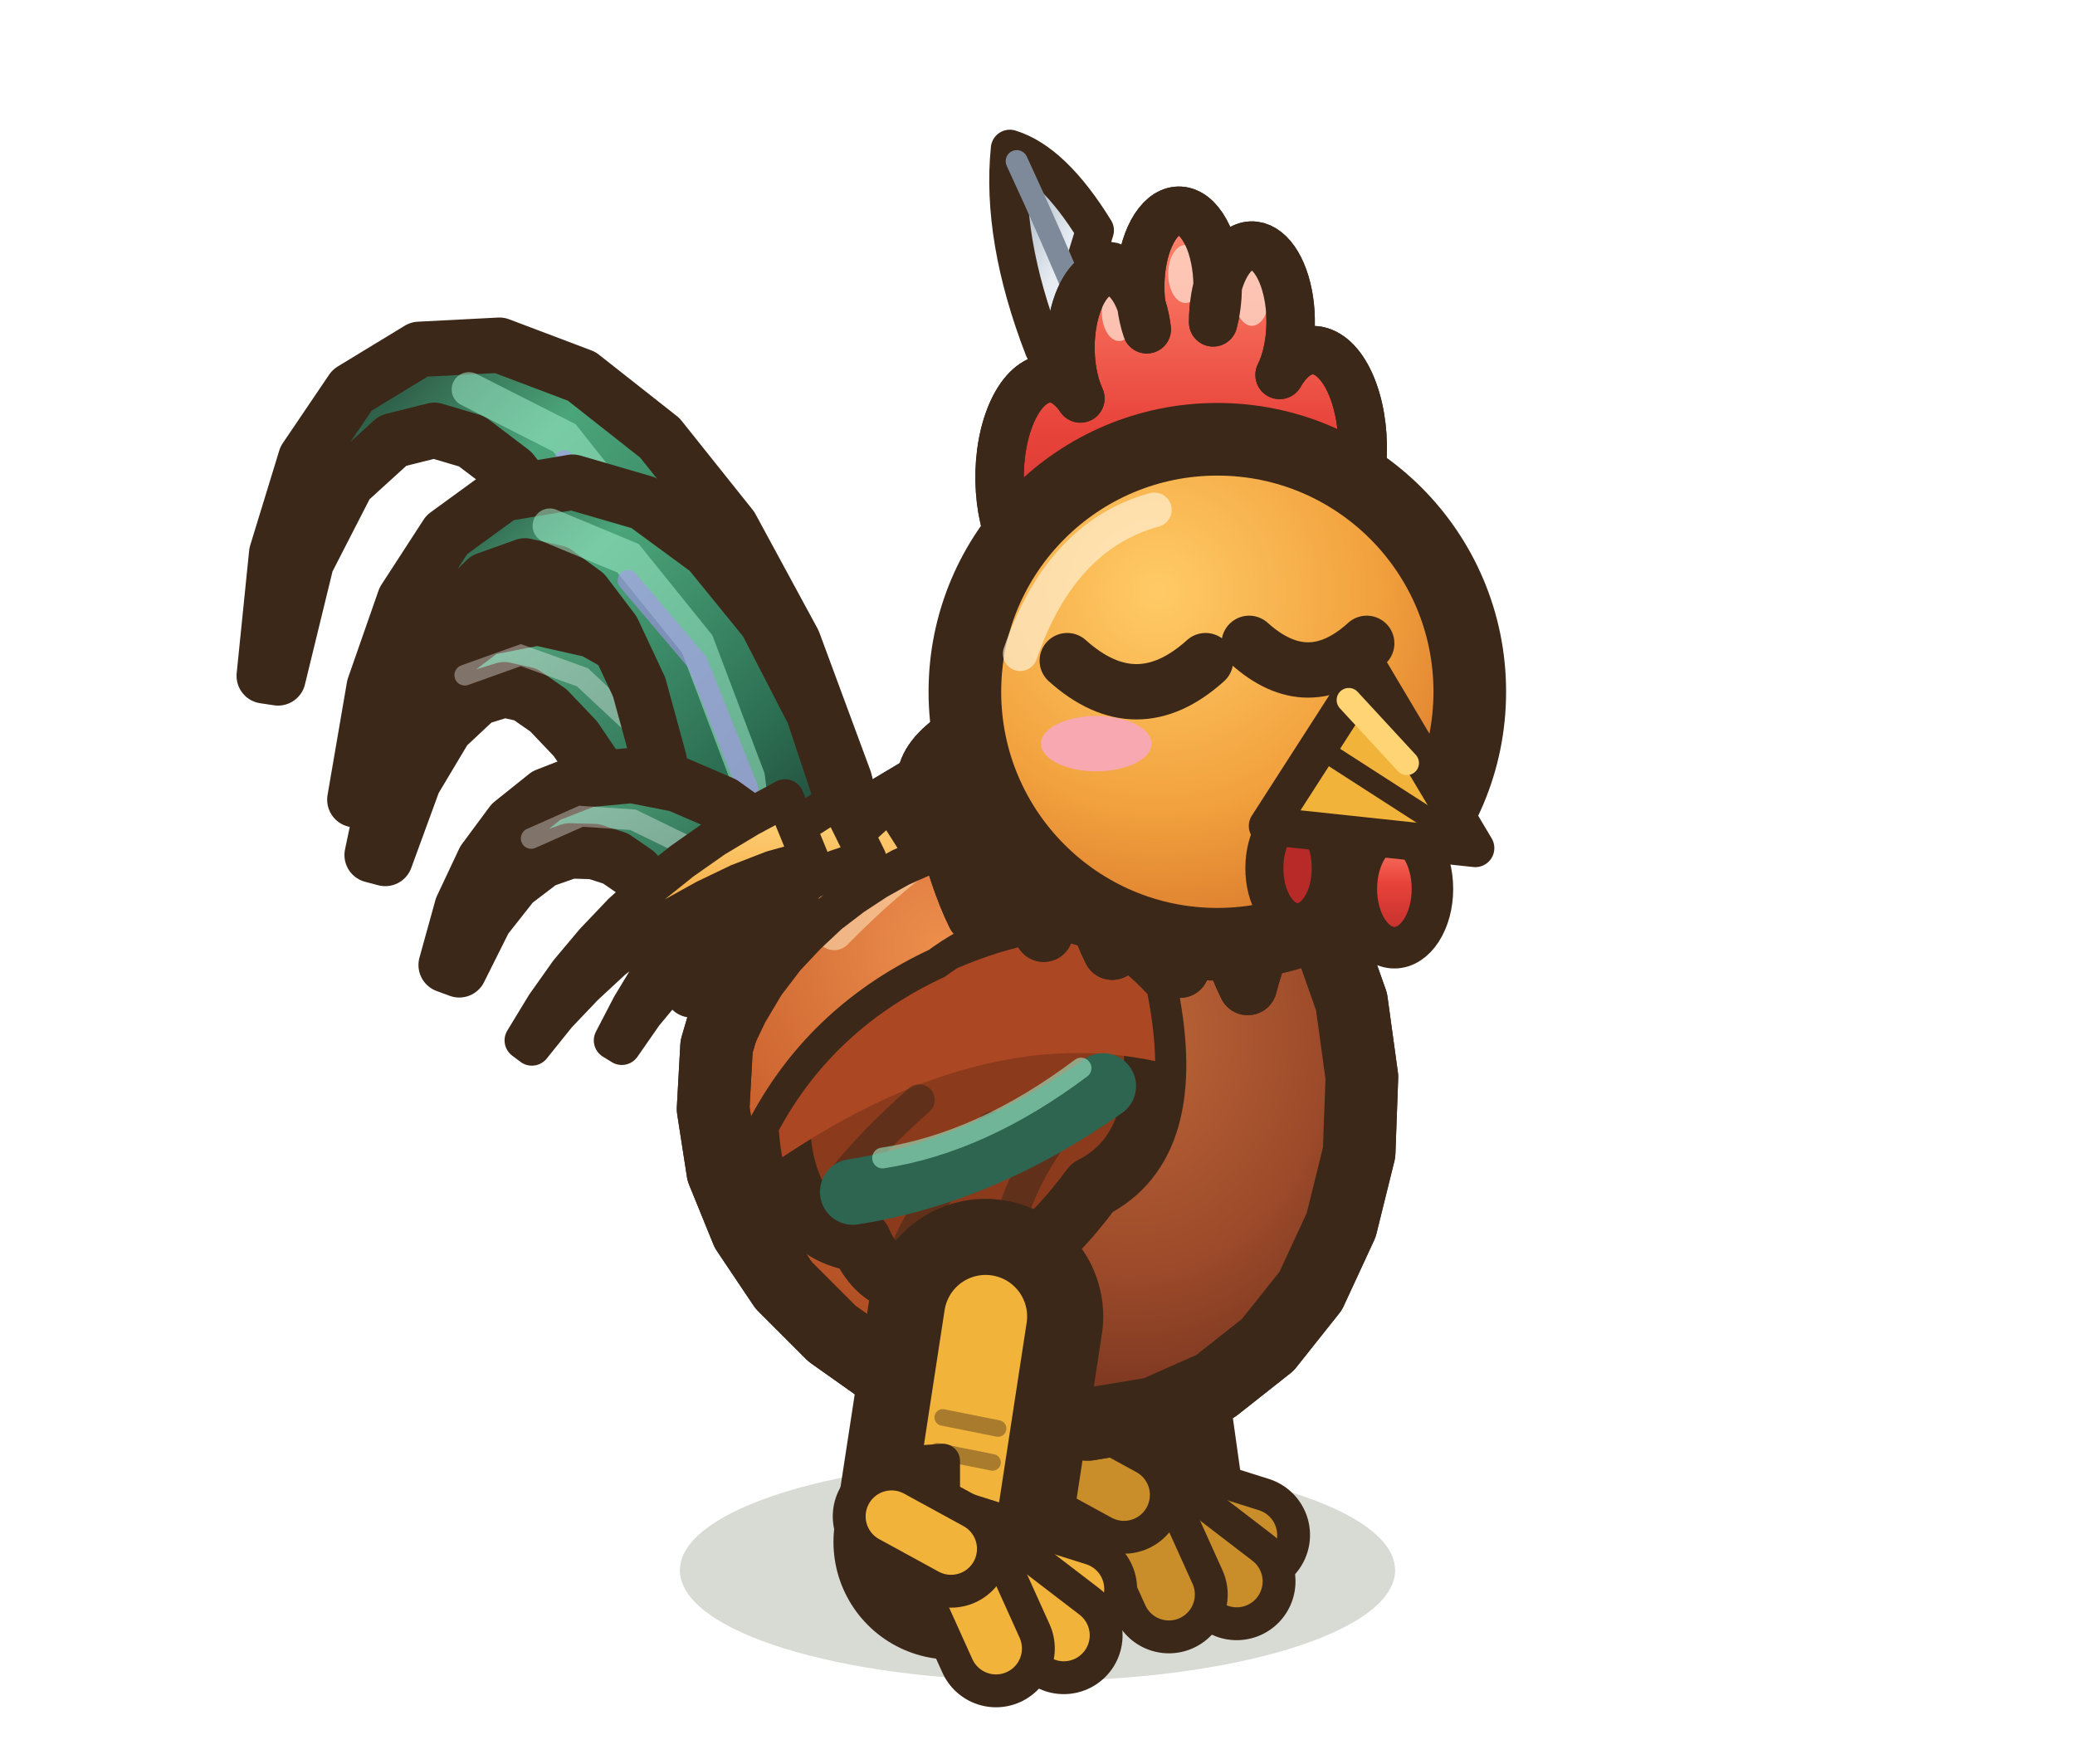
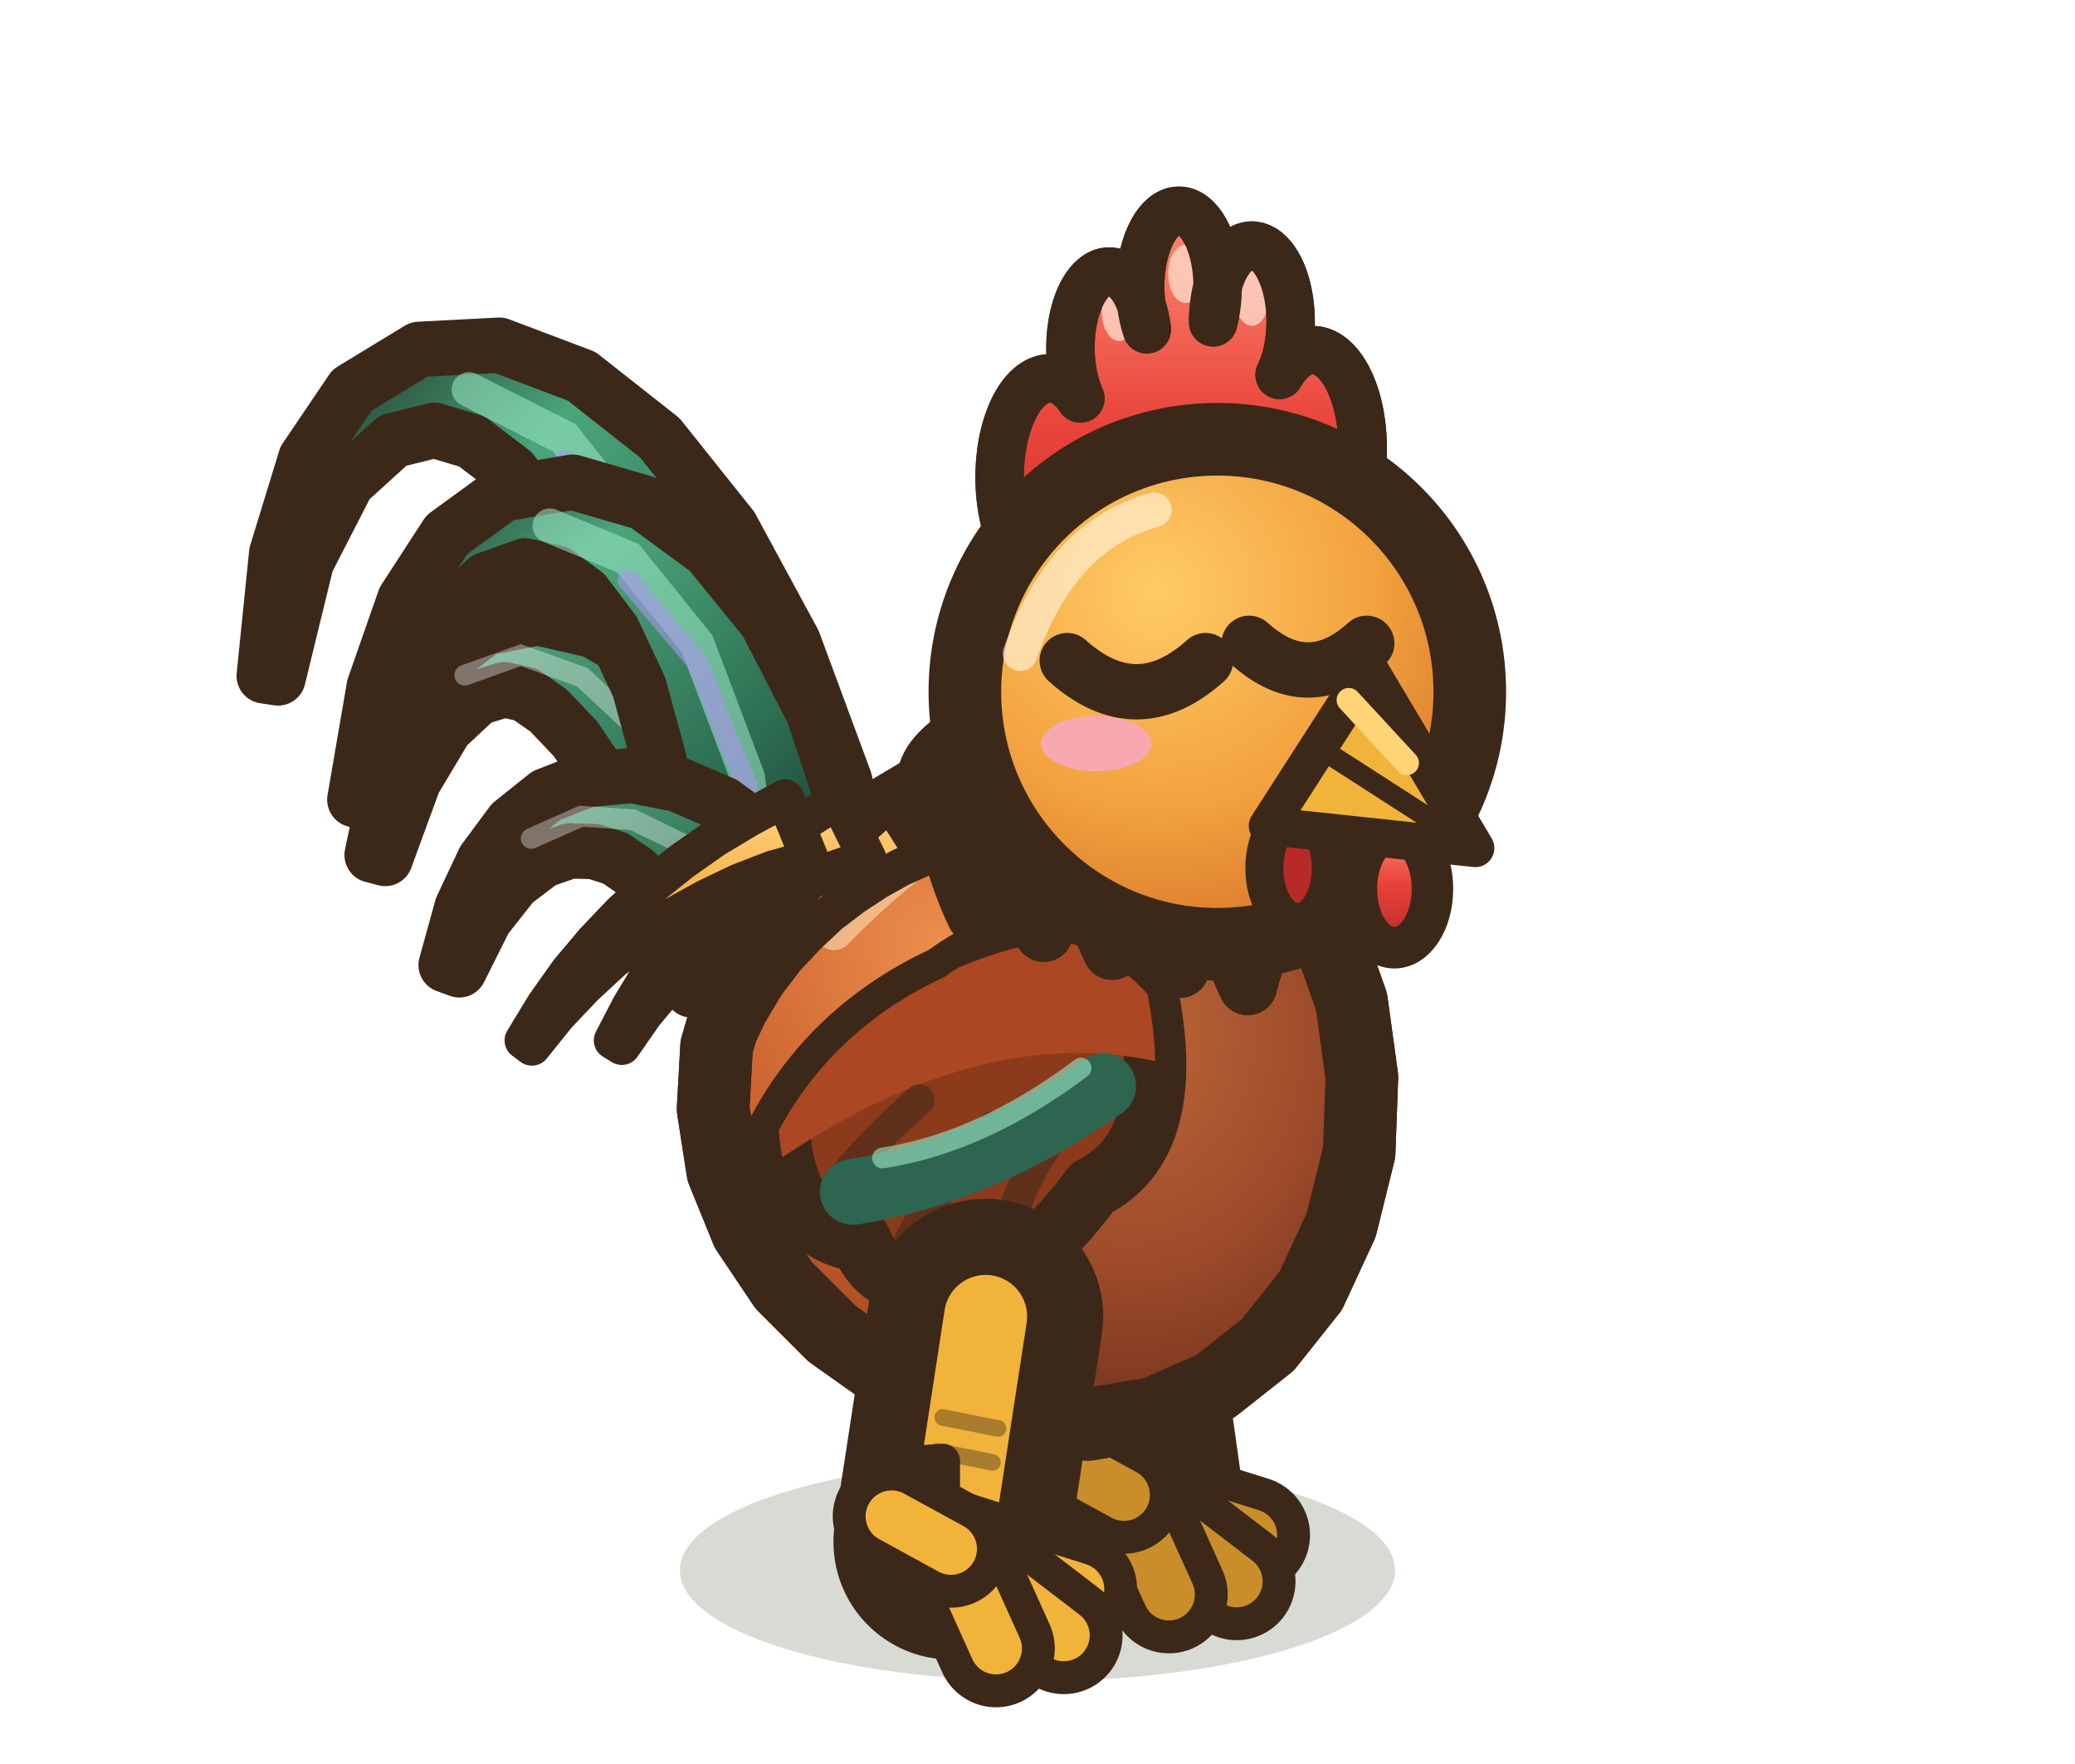
<svg xmlns="http://www.w3.org/2000/svg" width="30" height="25.5" viewBox="-15 -22.5 30 25.5">
  <defs>
    <radialGradient id="coq-avant-clignement-co" cx="35%" cy="28%" r="75%">
      <stop offset="0" stop-color="#EC8E4C" />
      <stop offset="0.55" stop-color="#C85E2C" />
      <stop offset="1" stop-color="#913E1C" />
    </radialGradient>
    <radialGradient id="coq-avant-clignement-po" cx="40%" cy="30%" r="70%">
      <stop offset="0" stop-color="#BE6638" />
      <stop offset="0.6" stop-color="#9C4A2A" />
      <stop offset="1" stop-color="#74331E" />
    </radialGradient>
    <radialGradient id="coq-avant-clignement-te" cx="38%" cy="30%" r="72%">
      <stop offset="0" stop-color="#FFCB66" />
      <stop offset="0.6" stop-color="#F2A23E" />
      <stop offset="1" stop-color="#D9782C" />
    </radialGradient>
    <linearGradient id="coq-avant-clignement-q" x1="1" y1="1" x2="0" y2="0">
      <stop offset="0" stop-color="#16211D" />
      <stop offset="0.35" stop-color="#2C6E52" />
      <stop offset="0.7" stop-color="#4BA57A" />
      <stop offset="1" stop-color="#16211D" />
    </linearGradient>
    <linearGradient id="coq-avant-clignement-c" x1="1" y1="1" x2="0" y2="0">
      <stop offset="0" stop-color="#1F3D33" />
      <stop offset="0.5" stop-color="#33785A" />
      <stop offset="1" stop-color="#5DB488" />
    </linearGradient>
    <linearGradient id="coq-avant-clignement-cr" x1="0" y1="0" x2="0" y2="1">
      <stop offset="0" stop-color="#FF8A70" />
      <stop offset="0.45" stop-color="#E8433A" />
      <stop offset="1" stop-color="#B82A28" />
-     </linearGradient>
-     <linearGradient id="coq-avant-clignement-mo" x1="1" y1="1" x2="0" y2="0">
-       <stop offset="0" stop-color="#FFFFFF" />
-       <stop offset="0.6" stop-color="#E6ECF2" />
-       <stop offset="1" stop-color="#8E9AAA" />
    </linearGradient>
    <linearGradient id="coq-avant-clignement-be" x1="0" y1="0" x2="0" y2="1">
      <stop offset="0" stop-color="#FFD474" />
      <stop offset="0.55" stop-color="#F2B33B" />
      <stop offset="1" stop-color="#D08A22" />
    </linearGradient>
    <linearGradient id="coq-avant-clignement-ca" x1="0" y1="0" x2="0" y2="1">
      <stop offset="0" stop-color="#FFD67E" />
      <stop offset="0.5" stop-color="#F4A63E" />
      <stop offset="1" stop-color="#DB7428" />
    </linearGradient>
  </defs>
  <ellipse cx="0" cy="0.2" rx="5.17" ry="1.6" fill="rgba(40,55,20,.18)" />
  <ellipse cx="1.59" cy="-0.1" rx="1.5" ry="0.55" fill="rgba(40,55,20,.24)" stroke="none" />
  <path d="M0.75,-4.55 L1.25,-0.99" stroke="#3C2819" stroke-width="3.4" stroke-linecap="round" />
  <path d="M0.75,-4.55 L1.25,-0.99" stroke="#C98E2A" stroke-width="1.2" stroke-linecap="round" />
  <path d="M0.85,-2.24 L0.16,-2.19 L0.85,-1.64 Z" fill="#C98E2A" stroke="#3C2819" stroke-width="0.5" stroke-linejoin="round" stroke-linecap="round" />
  <path d="M0.57,-2.95 L1.38,-2.79" fill="none" stroke="rgba(60,40,25,.4)" stroke-width="0.24" stroke-linecap="round" stroke-linejoin="round" />
  <path d="M0.65,-2.41 L1.45,-2.25" fill="none" stroke="rgba(60,40,25,.4)" stroke-width="0.24" stroke-linecap="round" stroke-linejoin="round" />
  <path d="M0.78,-1.52 L1.58,-1.36" fill="none" stroke="rgba(60,40,25,.4)" stroke-width="0.24" stroke-linecap="round" stroke-linejoin="round" />
  <path d="M1.25,-0.89 l1.84,0.58" fill="none" stroke="#3C2819" stroke-width="1.7" stroke-linecap="round" stroke-linejoin="round" />
  <path d="M1.25,-0.89 l1.84,0.58" fill="none" stroke="#C98E2A" stroke-width="0.75" stroke-linecap="round" stroke-linejoin="round" />
  <path d="M1.25,-0.89 l1.63,1.25" fill="none" stroke="#3C2819" stroke-width="1.7" stroke-linecap="round" stroke-linejoin="round" />
  <path d="M1.25,-0.89 l1.63,1.25" fill="none" stroke="#C98E2A" stroke-width="0.75" stroke-linecap="round" stroke-linejoin="round" />
  <path d="M1.25,-0.89 l0.65,1.44" fill="none" stroke="#3C2819" stroke-width="1.7" stroke-linecap="round" stroke-linejoin="round" />
  <path d="M1.25,-0.89 l0.65,1.44" fill="none" stroke="#C98E2A" stroke-width="0.75" stroke-linecap="round" stroke-linejoin="round" />
  <path d="M1.25,-0.89 l-0.86,-0.47" fill="none" stroke="#3C2819" stroke-width="1.7" stroke-linecap="round" stroke-linejoin="round" />
  <path d="M1.25,-0.89 l-0.86,-0.47" fill="none" stroke="#C98E2A" stroke-width="0.75" stroke-linecap="round" stroke-linejoin="round" />
  <path d="M-2.23,-8.97 L-2.79,-11.22 L-3.53,-13.22 L-4.43,-14.88 L-5.46,-16.17 L-6.59,-17.06 L-7.78,-17.51 L-8.94,-17.45 L-9.91,-16.86 L-10.58,-15.87 L-11,-14.5 L-11.18,-12.73 L-10.98,-12.7 L-10.57,-14.38 L-9.98,-15.53 L-9.32,-16.13 L-8.72,-16.28 L-8.18,-16.12 L-7.6,-15.68 L-7,-14.91 L-6.43,-13.8 L-5.95,-12.36 L-5.62,-10.61 L-5.5,-8.47 Z" fill="url(#coq-avant-clignement-q)" stroke="#3C2819" stroke-width="0.8" stroke-linejoin="round" stroke-linecap="round" />
  <path d="M-3.87,-8.72 L-4.49,-12.02 L-5.54,-14.53 L-6.84,-16.17 L-8.22,-16.87" fill="none" stroke="#9CEBC8" stroke-width="0.5" stroke-linecap="round" opacity="0.55" />
  <path d="M-3.87,-8.72 L-4.49,-11.87 L-5.54,-14.27 L-6.84,-15.84" fill="none" stroke="#A894EC" stroke-width="0.3" stroke-linecap="round" opacity="0.6" />
  <path d="M-2.73,-9.25 L-3.44,-10.4 L-4.16,-11.43 L-4.9,-12.28 L-5.65,-12.95 L-6.43,-13.39 L-7.23,-13.57 L-7.99,-13.42 L-8.6,-12.96 L-9.04,-12.27 L-9.37,-11.33 L-9.62,-10.14 L-9.43,-10.09 L-9.02,-11.21 L-8.56,-11.98 L-8.1,-12.41 L-7.71,-12.53 L-7.4,-12.46 L-7.07,-12.23 L-6.68,-11.82 L-6.26,-11.2 L-5.82,-10.39 L-5.4,-9.39 L-5,-8.19 Z" fill="url(#coq-avant-clignement-c)" stroke="#3C2819" stroke-width="0.8" stroke-linejoin="round" stroke-linecap="round" />
  <path d="M-3.87,-8.72 L-4.74,-10.5 L-5.66,-11.85 L-6.58,-12.71 L-7.47,-13.03 L-8.28,-12.74" fill="none" stroke="rgba(255,255,255,.35)" stroke-width="0.3" stroke-linecap="round" />
  <path d="M-2.37,-8.85 L-2.71,-10.61 L-3.24,-12.2 L-3.92,-13.52 L-4.75,-14.54 L-5.69,-15.23 L-6.72,-15.53 L-7.73,-15.36 L-8.54,-14.77 L-9.15,-13.83 L-9.59,-12.57 L-9.87,-10.94 L-9.67,-10.89 L-9.2,-12.44 L-8.6,-13.51 L-7.97,-14.12 L-7.41,-14.32 L-6.96,-14.22 L-6.55,-13.92 L-6.14,-13.38 L-5.76,-12.57 L-5.47,-11.51 L-5.32,-10.2 L-5.36,-8.58 Z" fill="url(#coq-avant-clignement-q)" stroke="#3C2819" stroke-width="0.8" stroke-linejoin="round" stroke-linecap="round" />
  <path d="M-3.87,-8.72 L-4.19,-11.26 L-4.92,-13.19 L-5.92,-14.43 L-7.05,-14.9" fill="none" stroke="#9CEBC8" stroke-width="0.5" stroke-linecap="round" opacity="0.55" />
  <path d="M-3.87,-8.72 L-4.19,-11.11 L-4.92,-12.93 L-5.92,-14.11" fill="none" stroke="#A894EC" stroke-width="0.3" stroke-linecap="round" opacity="0.6" />
  <path d="M-2.86,-9.28 L-3.36,-9.88 L-3.94,-10.44 L-4.55,-10.88 L-5.2,-11.16 L-5.86,-11.29 L-6.51,-11.23 L-7.1,-11 L-7.6,-10.6 L-8,-10.06 L-8.32,-9.38 L-8.55,-8.55 L-8.36,-8.48 L-7.99,-9.22 L-7.58,-9.74 L-7.16,-10.06 L-6.76,-10.2 L-6.41,-10.19 L-6.1,-10.09 L-5.81,-9.89 L-5.53,-9.6 L-5.27,-9.23 L-5.05,-8.77 L-4.87,-8.15 Z" fill="url(#coq-avant-clignement-c)" stroke="#3C2819" stroke-width="0.8" stroke-linejoin="round" stroke-linecap="round" />
  <path d="M-3.87,-8.72 L-4.43,-9.63 L-5.11,-10.29 L-5.85,-10.65 L-6.6,-10.7 L-7.32,-10.38" fill="none" stroke="rgba(255,255,255,.35)" stroke-width="0.3" stroke-linecap="round" />
  <path d="M4.69,-6.93 L4.65,-5.84 L4.39,-4.79 L3.95,-3.84 L3.33,-3.06 L2.57,-2.46 L1.69,-2.07 L0.73,-1.91 L-0.25,-1.96 L-1.23,-2.21 L-2.15,-2.64 L-2.97,-3.22 L-3.67,-3.92 L-4.2,-4.71 L-4.55,-5.57 L-4.69,-6.47 L-4.64,-7.37 L-4.38,-8.26 L-3.93,-9.1 L-3.31,-9.87 L-2.54,-10.53 L-1.67,-11.05 L-0.73,-11.39 L0.25,-11.54 L1.22,-11.47 L2.13,-11.18 L2.95,-10.66 L3.65,-9.94 L4.18,-9.04 L4.54,-8.02 Z" fill="url(#coq-avant-clignement-co)" stroke="#3C2819" stroke-width="1.05" stroke-linejoin="round" stroke-linecap="round" />
  <clipPath id="coq-avant-clignement-cb">
    <path d="M4.69,-6.93 L4.65,-5.84 L4.39,-4.79 L3.95,-3.84 L3.33,-3.06 L2.57,-2.46 L1.69,-2.07 L0.73,-1.91 L-0.25,-1.96 L-1.23,-2.21 L-2.15,-2.64 L-2.97,-3.22 L-3.67,-3.92 L-4.2,-4.71 L-4.55,-5.57 L-4.69,-6.47 L-4.64,-7.37 L-4.38,-8.26 L-3.93,-9.1 L-3.31,-9.87 L-2.54,-10.53 L-1.67,-11.05 L-0.73,-11.39 L0.25,-11.54 L1.22,-11.47 L2.13,-11.18 L2.95,-10.66 L3.65,-9.94 L4.18,-9.04 L4.54,-8.02 Z" />
  </clipPath>
  <g clip-path="url(#coq-avant-clignement-cb)">
    <ellipse cx="2.02" cy="-5.9" rx="3.38" ry="4.08" fill="url(#coq-avant-clignement-po)" />
    <path d="M-2.94,-9.04 Q-0.7,-11.33 1.41,-11.35" fill="none" stroke="rgba(255,230,190,.55)" stroke-width="0.55" stroke-linecap="round" stroke-linejoin="round" />
  </g>
  <path d="M4.69,-6.93 L4.65,-5.84 L4.39,-4.79 L3.95,-3.84 L3.33,-3.06 L2.57,-2.46 L1.69,-2.07 L0.73,-1.91 L-0.25,-1.96 L-1.23,-2.21 L-2.15,-2.64 L-2.97,-3.22 L-3.67,-3.92 L-4.2,-4.71 L-4.55,-5.57 L-4.69,-6.47 L-4.64,-7.37 L-4.38,-8.26 L-3.93,-9.1 L-3.31,-9.87 L-2.54,-10.53 L-1.67,-11.05 L-0.73,-11.39 L0.25,-11.54 L1.22,-11.47 L2.13,-11.18 L2.95,-10.66 L3.65,-9.94 L4.18,-9.04 L4.54,-8.02 Z" fill="none" stroke="#3C2819" stroke-width="1.05" stroke-linejoin="round" stroke-linecap="round" />
  <path d="M-2.13,-10.92 L-2.44,-10.64 L-2.77,-10.34 L-3.09,-10.02 L-3.4,-9.66 L-3.69,-9.28 L-3.96,-8.86 L-4.19,-8.42 L-4.39,-7.95 L-4.54,-7.45 L-4.4,-7.39 L-4.18,-7.85 L-3.93,-8.27 L-3.64,-8.65 L-3.33,-8.98 L-3.01,-9.28 L-2.67,-9.54 L-2.32,-9.77 L-1.98,-9.96 L-1.62,-10.12 Z" fill="url(#coq-avant-clignement-ca)" stroke="#3C2819" stroke-width="0.55" stroke-linejoin="round" stroke-linecap="round" />
  <path d="M-2.88,-10.94 L-3.3,-10.67 L-3.73,-10.37 L-4.14,-10.04 L-4.54,-9.68 L-4.91,-9.3 L-5.27,-8.88 L-5.59,-8.44 L-5.88,-7.96 L-6.14,-7.46 L-6.01,-7.38 L-5.69,-7.84 L-5.35,-8.25 L-4.98,-8.63 L-4.6,-8.96 L-4.19,-9.26 L-3.77,-9.52 L-3.34,-9.75 L-2.91,-9.94 L-2.46,-10.09 Z" fill="url(#coq-avant-clignement-ca)" stroke="#3C2819" stroke-width="0.55" stroke-linejoin="round" stroke-linecap="round" />
  <path d="M-3.65,-10.96 L-4.17,-10.68 L-4.67,-10.38 L-5.14,-10.05 L-5.59,-9.69 L-6.01,-9.31 L-6.41,-8.89 L-6.78,-8.45 L-7.12,-7.97 L-7.43,-7.46 L-7.31,-7.37 L-6.94,-7.83 L-6.55,-8.24 L-6.14,-8.62 L-5.71,-8.95 L-5.27,-9.25 L-4.8,-9.51 L-4.32,-9.74 L-3.83,-9.93 L-3.29,-10.08 Z" fill="url(#coq-avant-clignement-ca)" stroke="#3C2819" stroke-width="0.55" stroke-linejoin="round" stroke-linecap="round" />
  <path d="M1.59,-8.13 Q0.26,-9.57 -1.34,-8.38 Q-2.94,-7.64 -3.74,-6.16 Q-3.63,-4.7 -2.56,-4.56 Q-2.14,-3.59 -1.07,-4.2 Q-0.33,-3.82 0.79,-5.33 Q2.02,-5.95 1.59,-8.13 Z" fill="#8C3A1C" stroke="#3C2819" stroke-width="0.9" stroke-linejoin="round" stroke-linecap="round" />
  <clipPath id="coq-avant-clignement-ai">
    <path d="M1.59,-8.13 Q0.26,-9.57 -1.34,-8.38 Q-2.94,-7.64 -3.74,-6.16 Q-3.63,-4.7 -2.56,-4.56 Q-2.14,-3.59 -1.07,-4.2 Q-0.33,-3.82 0.79,-5.33 Q2.02,-5.95 1.59,-8.13 Z" />
  </clipPath>
  <g clip-path="url(#coq-avant-clignement-ai)">
    <path d="M2.13,-8.65 Q-0.54,-9.79 -4.27,-6.35 L-4.27,-5.36 Q-0.81,-7.94 2.13,-7.05 Z" fill="#AB4722" />
  </g>
  <path d="M-1.71,-6.6 Q-2.78,-5.65 -3.2,-4.9" fill="none" stroke="rgba(60,40,25,.55)" stroke-width="0.45" stroke-linecap="round" stroke-linejoin="round" />
  <path d="M-0.65,-6.21 Q-1.61,-5.19 -1.93,-4.36" fill="none" stroke="rgba(60,40,25,.55)" stroke-width="0.45" stroke-linecap="round" stroke-linejoin="round" />
  <path d="M0.42,-6.35 Q-0.33,-5.38 -0.43,-4.6" fill="none" stroke="rgba(60,40,25,.55)" stroke-width="0.45" stroke-linecap="round" stroke-linejoin="round" />
  <path d="M0.95,-6.8 Q-0.81,-5.56 -2.67,-5.27" fill="none" stroke="#2D6550" stroke-width="0.95" stroke-linecap="round" stroke-linejoin="round" />
  <path d="M0.63,-7.06 Q-0.81,-5.98 -2.24,-5.76" fill="none" stroke="#9CEBC8" stroke-width="0.3" stroke-linecap="round" stroke-linejoin="round" opacity="0.6" />
  <path d="M-0.87,-12 Q-2.02,-11.38 -1.38,-10.75 Q-1.14,-9.78 -0.89,-9.28 Q-0.74,-9.88 -0.4,-10.5 Q-0.16,-9.52 0.09,-9.02 Q0.24,-9.62 0.59,-10.24 Q0.83,-9.26 1.08,-8.76 Q1.23,-9.36 1.57,-9.98 Q1.81,-9 2.06,-8.5 Q2.21,-9.1 2.55,-9.72 Q2.79,-8.75 3.04,-8.25 Q3.19,-8.85 3.53,-9.47 Q5.13,-9.61 5.34,-9.76 Z" fill="url(#coq-avant-clignement-ca)" stroke="#3C2819" stroke-width="0.85" stroke-linejoin="round" stroke-linecap="round" />
  <clipPath id="coq-avant-clignement-cac">
    <path d="M-0.87,-12 Q-2.02,-11.38 -1.38,-10.75 Q-1.14,-9.78 -0.89,-9.28 Q-0.74,-9.88 -0.4,-10.5 Q-0.16,-9.52 0.09,-9.02 Q0.24,-9.62 0.59,-10.24 Q0.83,-9.26 1.08,-8.76 Q1.23,-9.36 1.57,-9.98 Q1.81,-9 2.06,-8.5 Q2.21,-9.1 2.55,-9.72 Q2.79,-8.75 3.04,-8.25 Q3.19,-8.85 3.53,-9.47 Q5.13,-9.61 5.34,-9.76 Z" />
  </clipPath>
  <g clip-path="url(#coq-avant-clignement-cac)">
    <path d="M0.37,-10.35 Q0.29,-9.97 -0.4,-9.6" fill="none" stroke="#C25E22" stroke-width="0.32" stroke-linecap="round" stroke-linejoin="round" />
    <path d="M1.92,-9.79 Q1.68,-9.53 0.83,-9.28" fill="none" stroke="#C25E22" stroke-width="0.32" stroke-linecap="round" stroke-linejoin="round" />
    <path d="M3.48,-9.23 Q3.07,-9.09 2.06,-8.95" fill="none" stroke="#C25E22" stroke-width="0.32" stroke-linecap="round" stroke-linejoin="round" />
  </g>
  <path d="M-0.87,-12 Q-2.02,-11.38 -1.38,-10.75 Q-1.14,-9.78 -0.89,-9.28 Q-0.74,-9.88 -0.4,-10.5 Q-0.16,-9.52 0.09,-9.02 Q0.24,-9.62 0.59,-10.24 Q0.83,-9.26 1.08,-8.76 Q1.23,-9.36 1.57,-9.98 Q1.81,-9 2.06,-8.5 Q2.21,-9.1 2.55,-9.72 Q2.79,-8.75 3.04,-8.25 Q3.19,-8.85 3.53,-9.47 Q5.13,-9.61 5.34,-9.76 Z" fill="none" stroke="#3C2819" stroke-width="0.85" stroke-linejoin="round" stroke-linecap="round" />
-   <path d="M1.24,-16.41 Q1.74,-17.3 1.09,-18.72 L0.71,-18.78 L0.83,-19.17 Q0.22,-20.16 -0.4,-20.35 Q-0.53,-19.06 0.09,-17.46 Q0.59,-16.54 1.24,-16.41 Z" fill="url(#coq-avant-clignement-mo)" stroke="#3C2819" stroke-width="0.55" stroke-linejoin="round" stroke-linecap="round" />
-   <path d="M1.6,-15.55 Q0.71,-18 -0.3,-20.17" fill="none" stroke="#7E8A9A" stroke-width="0.32" stroke-linecap="round" stroke-linejoin="round" />
  <path d="M4.58,-12.58 L4.46,-14.96 A0.56,1.1 0 1,0 3.5,-17.08 A0.56,1.1 0 1,0 2.54,-17.84 A0.56,1.1 0 1,0 1.58,-17.74 A0.56,1.1 0 1,0 0.62,-16.74 A0.56,1.1 0 1,0 -0.26,-14.46 Q-0.74,-13.96 -0.58,-12.46 L0.06,-12.44 Z" fill="url(#coq-avant-clignement-cr)" stroke="#3C2819" stroke-width="0.7" stroke-linejoin="round" stroke-linecap="round" />
  <clipPath id="coq-avant-clignement-crc">
    <path d="M4.58,-12.58 L4.46,-14.96 A0.56,1.1 0 1,0 3.5,-17.08 A0.56,1.1 0 1,0 2.54,-17.84 A0.56,1.1 0 1,0 1.58,-17.74 A0.56,1.1 0 1,0 0.62,-16.74 A0.56,1.1 0 1,0 -0.26,-14.46 Q-0.74,-13.96 -0.58,-12.46 L0.06,-12.44 Z" />
  </clipPath>
  <g clip-path="url(#coq-avant-clignement-crc)">
    <ellipse cx="3.1" cy="-18.21" rx="0.25" ry="0.42" fill="rgba(255,224,208,.75)" stroke="none" />
    <ellipse cx="2.14" cy="-18.54" rx="0.25" ry="0.42" fill="rgba(255,224,208,.75)" stroke="none" />
    <ellipse cx="1.18" cy="-17.99" rx="0.25" ry="0.42" fill="rgba(255,224,208,.75)" stroke="none" />
  </g>
  <path d="M4.58,-12.58 L4.46,-14.96 A0.56,1.1 0 1,0 3.5,-17.08 A0.56,1.1 0 1,0 2.54,-17.84 A0.56,1.1 0 1,0 1.58,-17.74 A0.56,1.1 0 1,0 0.62,-16.74 A0.56,1.1 0 1,0 -0.26,-14.46 Q-0.74,-13.96 -0.58,-12.46 L0.06,-12.44 Z" fill="none" stroke="#3C2819" stroke-width="0.7" stroke-linejoin="round" stroke-linecap="round" />
  <ellipse cx="2.6" cy="-12.5" rx="3.65" ry="3.65" fill="url(#coq-avant-clignement-te)" stroke="#3C2819" stroke-width="1.05" stroke-linejoin="round" stroke-linecap="round" />
  <path d="M-0.25,-13.05 Q0.34,-14.76 1.69,-15.13" fill="none" stroke="rgba(255,240,210,.7)" stroke-width="0.5" stroke-linecap="round" stroke-linejoin="round" />
  <ellipse cx="0.85" cy="-11.75" rx="0.8" ry="0.4" fill="#F7A8B0" stroke="none" />
  <ellipse cx="4.79" cy="-12" rx="0.6" ry="0.32" fill="#F7A8B0" stroke="none" />
  <path d="M0.43,-12.95 Q1.432,-12.05 2.43,-12.95" fill="none" stroke="#3C2819" stroke-width="0.8" stroke-linejoin="round" stroke-linecap="round" />
  <path d="M3.06,-13.2 Q3.914,-12.43 4.76,-13.2" fill="none" stroke="#3C2819" stroke-width="0.8" stroke-linejoin="round" stroke-linecap="round" />
  <ellipse cx="3.76" cy="-9.95" rx="0.48" ry="0.78" fill="#B82A28" stroke="#3C2819" stroke-width="0.55" stroke-linejoin="round" stroke-linecap="round" />
  <ellipse cx="5.16" cy="-9.65" rx="0.55" ry="0.85" fill="url(#coq-avant-clignement-cr)" stroke="#3C2819" stroke-width="0.6" stroke-linejoin="round" stroke-linecap="round" />
  <path d="M4.79,-12.83 L6.33,-10.24 L3.33,-10.56 Z" fill="#F2B33B" stroke="#3C2819" stroke-width="0.55" stroke-linejoin="round" stroke-linecap="round" />
  <path d="M4.06,-11.7 L6.08,-10.4" fill="none" stroke="#3C2819" stroke-width="0.3" stroke-linecap="round" stroke-linejoin="round" />
  <path d="M4.5,-12.38 L5.34,-11.47" fill="none" stroke="#FFD474" stroke-width="0.35" stroke-linecap="round" stroke-linejoin="round" />
  <ellipse cx="-0.91" cy="-0.1" rx="1.5" ry="0.55" fill="rgba(40,55,20,.24)" stroke="none" />
  <path d="M-0.75,-3.47 L-1.25,-0.21" stroke="#3C2819" stroke-width="3.4" stroke-linecap="round" />
  <path d="M-0.75,-3.47 L-1.25,-0.21" stroke="#F2B33B" stroke-width="1.2" stroke-linecap="round" />
  <path d="M-1.37,-1.38 L-2.06,-1.33 L-1.37,-0.78 Z" fill="#F2B33B" stroke="#3C2819" stroke-width="0.5" stroke-linejoin="round" stroke-linecap="round" />
  <path d="M-1.37,-2.01 L-0.57,-1.85" fill="none" stroke="rgba(60,40,25,.4)" stroke-width="0.24" stroke-linecap="round" stroke-linejoin="round" />
  <path d="M-1.45,-1.52 L-0.65,-1.36" fill="none" stroke="rgba(60,40,25,.4)" stroke-width="0.24" stroke-linecap="round" stroke-linejoin="round" />
  <path d="M-1.58,-0.7 L-0.77,-0.54" fill="none" stroke="rgba(60,40,25,.4)" stroke-width="0.24" stroke-linecap="round" stroke-linejoin="round" />
  <path d="M-1.25,-0.11 l1.84,0.58" fill="none" stroke="#3C2819" stroke-width="1.7" stroke-linecap="round" stroke-linejoin="round" />
  <path d="M-1.25,-0.11 l1.84,0.58" fill="none" stroke="#F2B33B" stroke-width="0.75" stroke-linecap="round" stroke-linejoin="round" />
  <path d="M-1.25,-0.11 l1.63,1.25" fill="none" stroke="#3C2819" stroke-width="1.7" stroke-linecap="round" stroke-linejoin="round" />
  <path d="M-1.25,-0.11 l1.63,1.25" fill="none" stroke="#F2B33B" stroke-width="0.75" stroke-linecap="round" stroke-linejoin="round" />
  <path d="M-1.25,-0.11 l0.65,1.44" fill="none" stroke="#3C2819" stroke-width="1.7" stroke-linecap="round" stroke-linejoin="round" />
  <path d="M-1.25,-0.11 l0.65,1.44" fill="none" stroke="#F2B33B" stroke-width="0.75" stroke-linecap="round" stroke-linejoin="round" />
  <path d="M-1.25,-0.11 l-0.86,-0.47" fill="none" stroke="#3C2819" stroke-width="1.7" stroke-linecap="round" stroke-linejoin="round" />
  <path d="M-1.25,-0.11 l-0.86,-0.47" fill="none" stroke="#F2B33B" stroke-width="0.75" stroke-linecap="round" stroke-linejoin="round" />
</svg>
